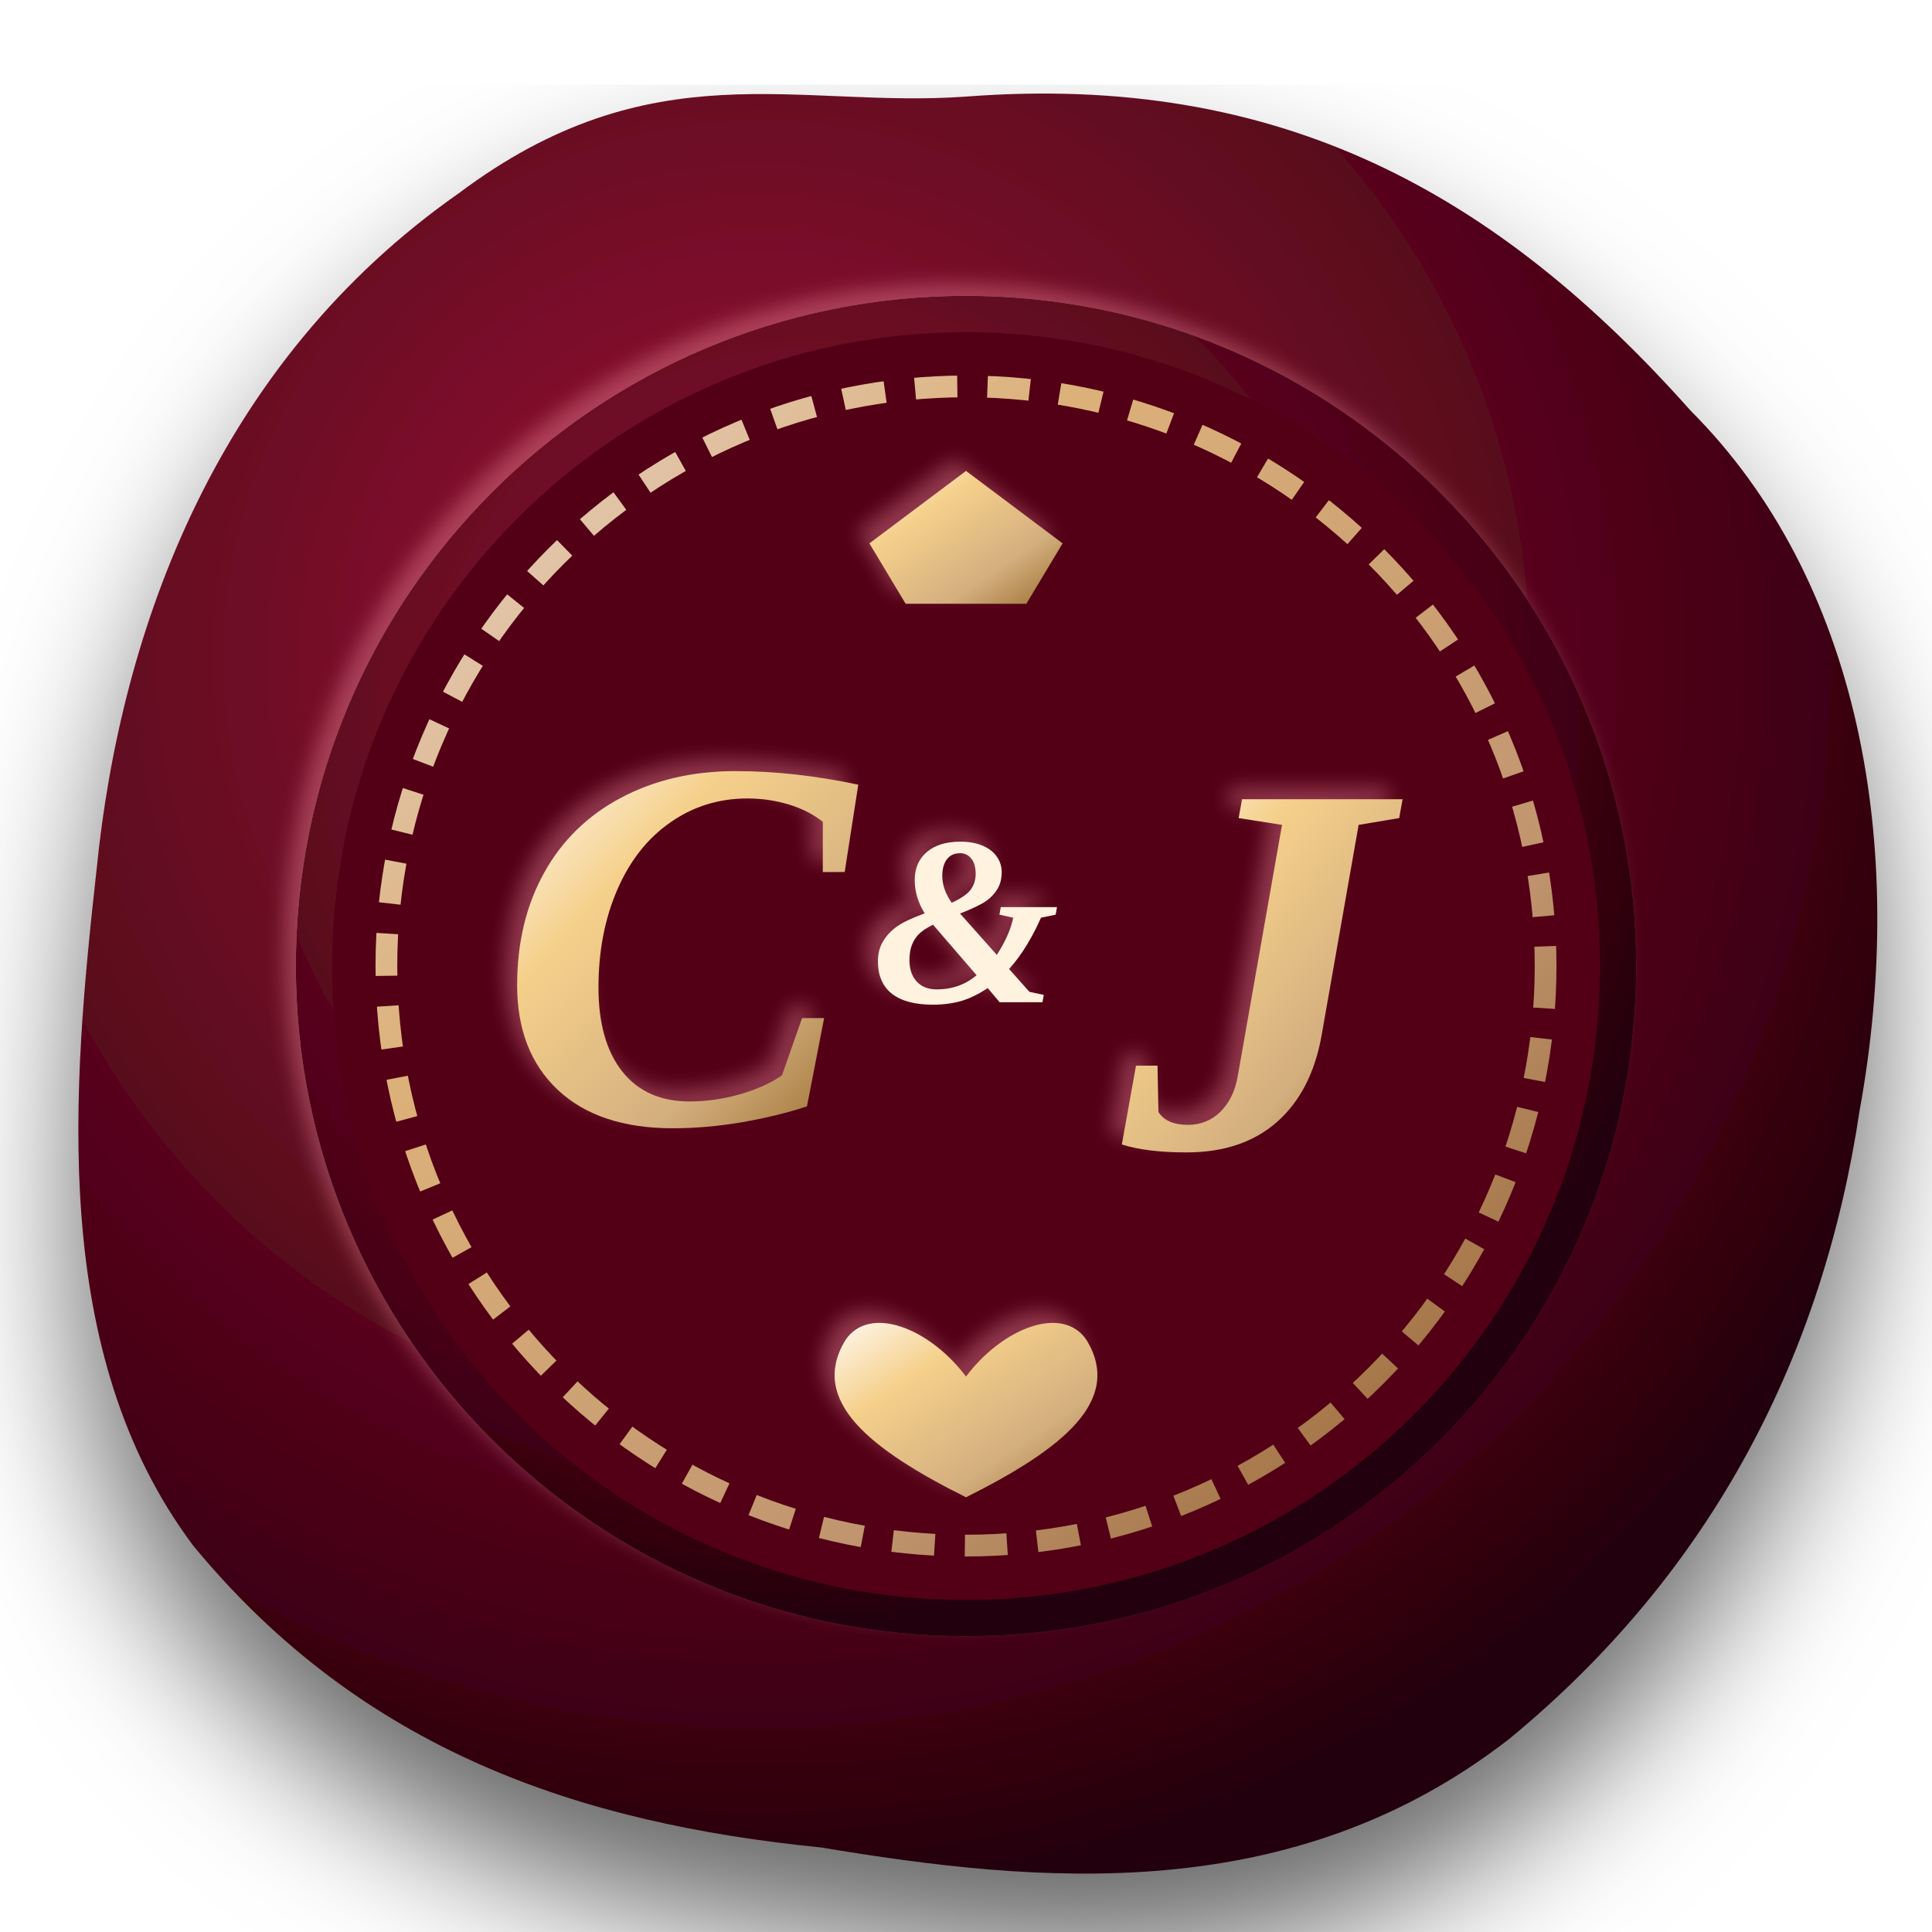
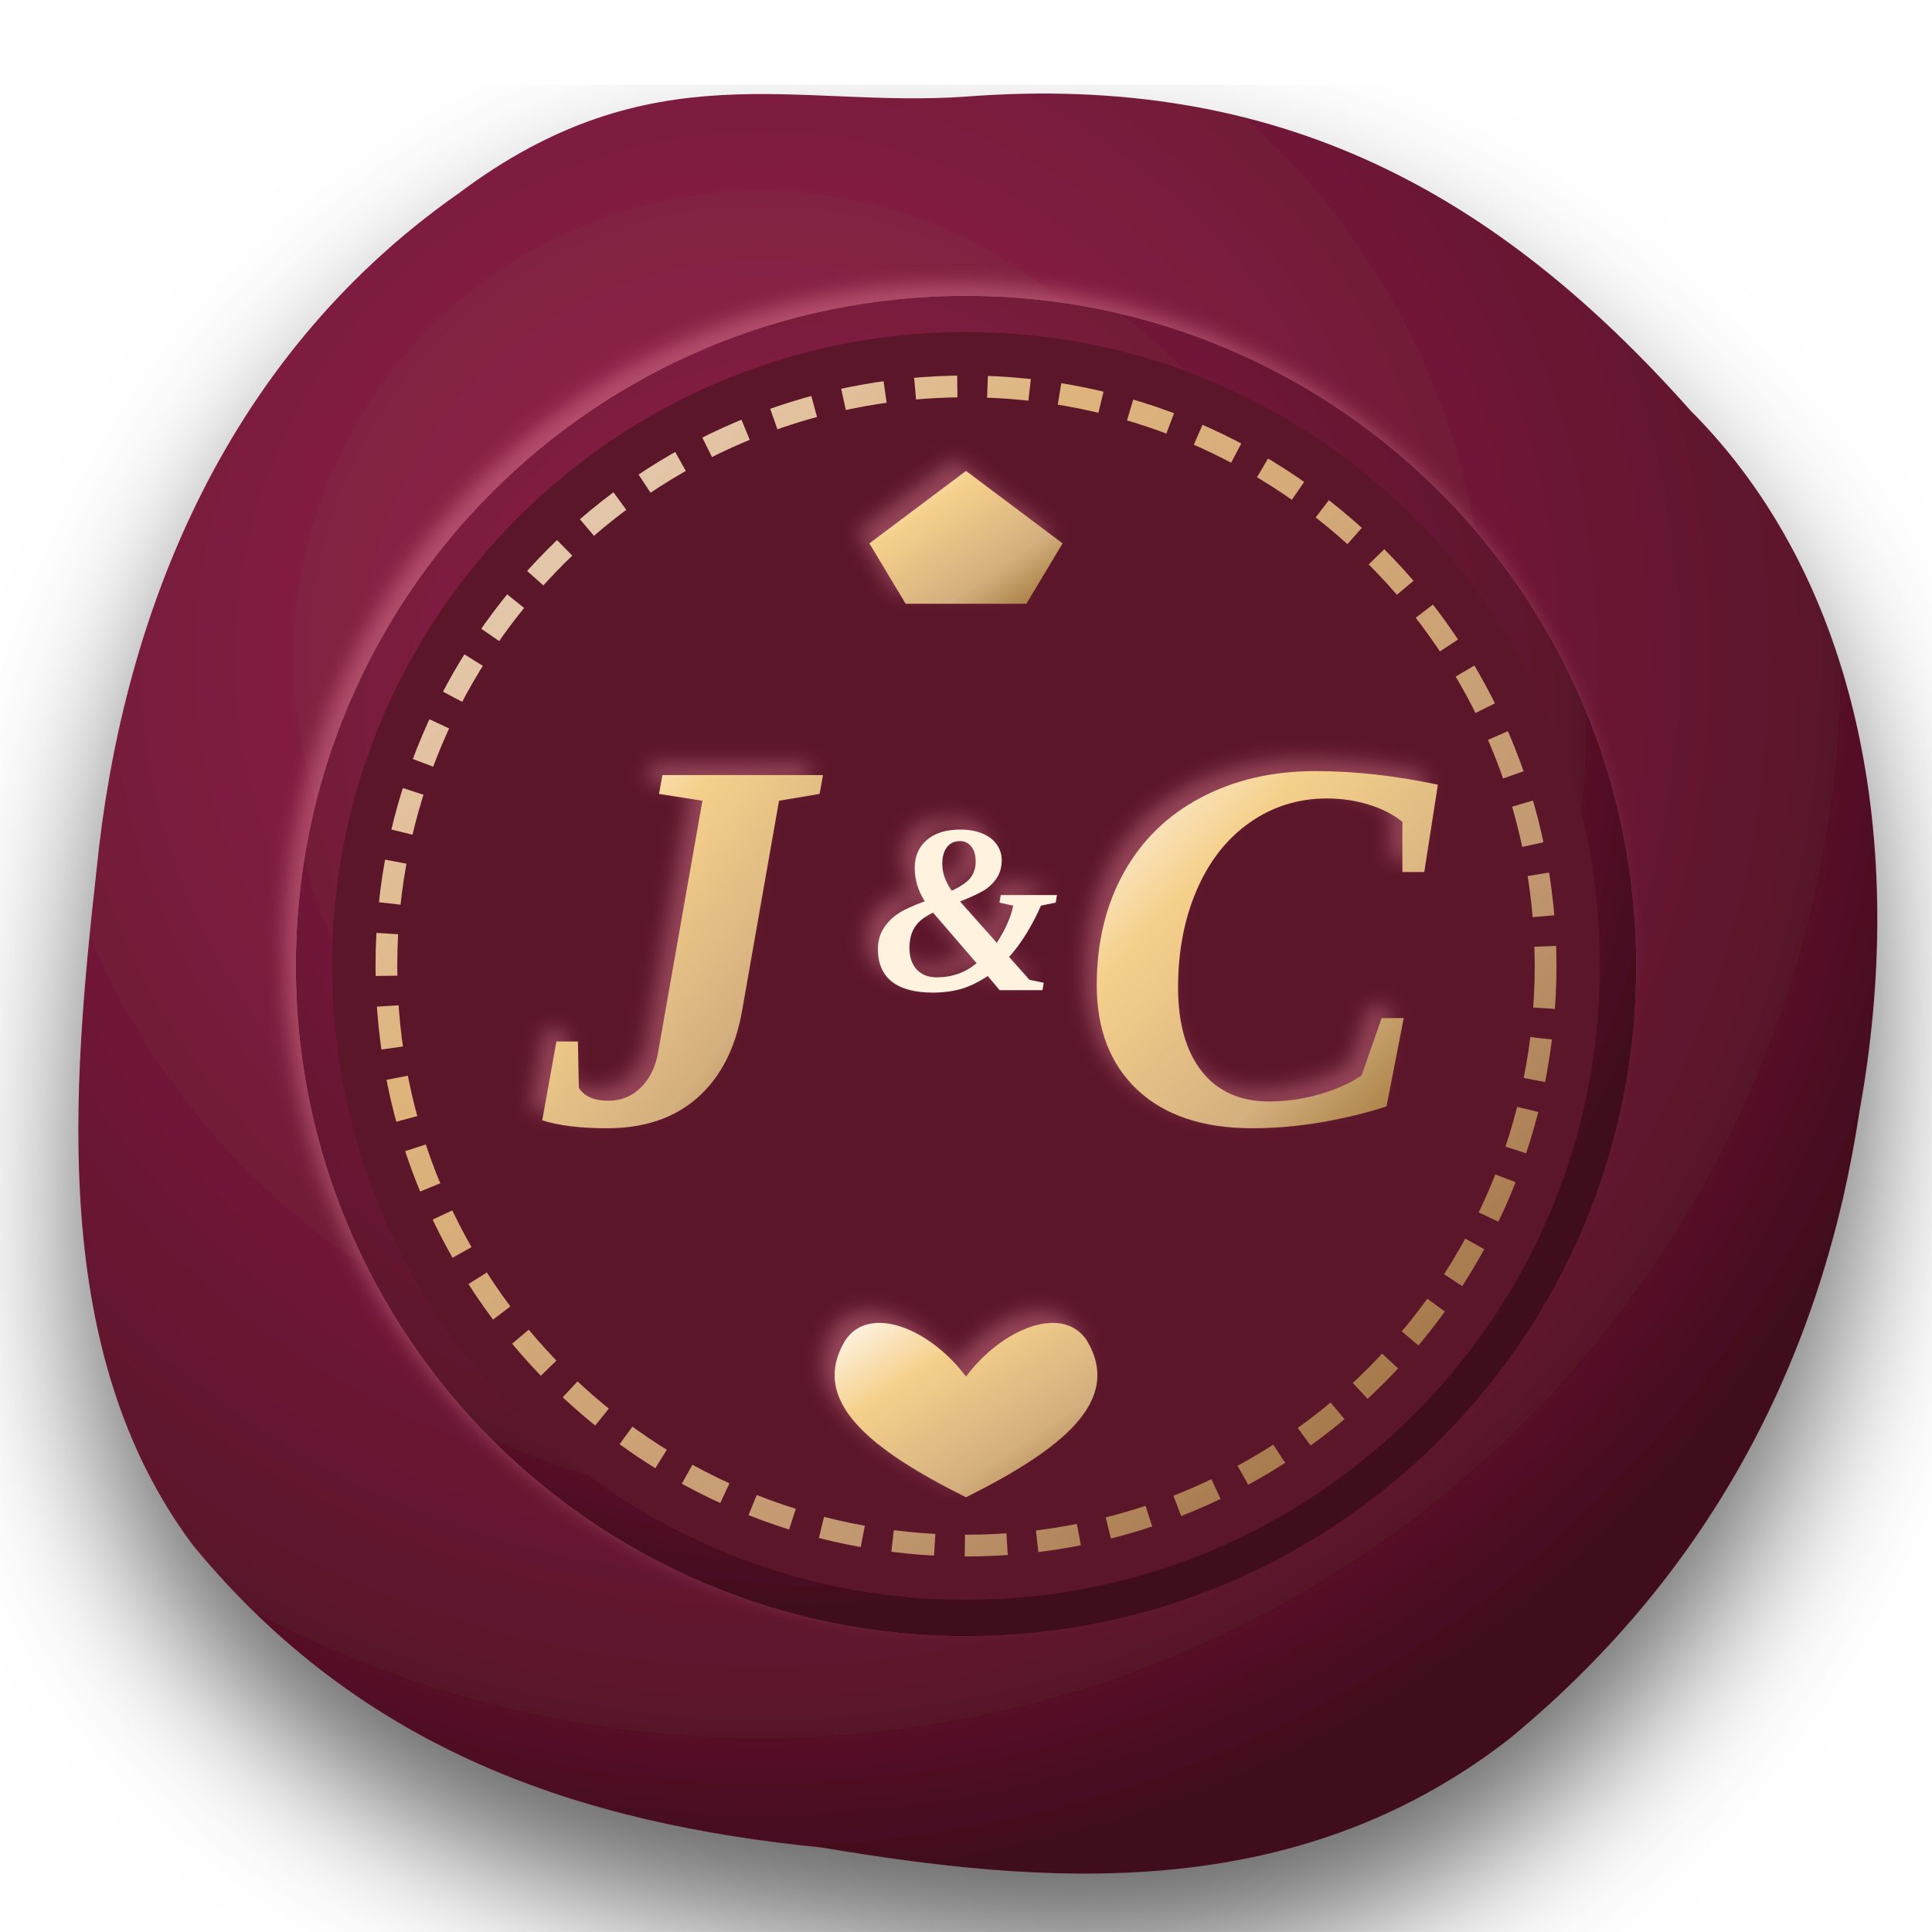
<svg xmlns="http://www.w3.org/2000/svg" viewBox="0 0 160 160" width="160" height="160">
  <defs>
    <radialGradient id="waxBase" cx="38%" cy="32%" r="68%">
-       <stop offset="0%" stop-color="#9E1837" />
-       <stop offset="45%" stop-color="#6B0A24" />
-       <stop offset="85%" stop-color="#400213" />
-       <stop offset="100%" stop-color="#240008" />
+       <stop offset="0%" stop-color="#9B2D4F" />
+       <stop offset="45%" stop-color="#7D1D3F" />
+       <stop offset="85%" stop-color="#5C132B" />
+       <stop offset="100%" stop-color="#3F0B1C" />
    </radialGradient>
    <linearGradient id="sealGold" x1="0%" y1="0%" x2="100%" y2="100%">
      <stop offset="0%" stop-color="#FFF8F0" />
      <stop offset="30%" stop-color="#F5D08B" />
      <stop offset="70%" stop-color="#D4AF7F" />
      <stop offset="100%" stop-color="#996E2E" />
    </linearGradient>
    <filter id="waxDrop" x="-30%" y="-30%" width="160%" height="160%">
      <feDropShadow dx="0" dy="7" stdDeviation="6" flood-color="#000000" flood-opacity="0.6" />
    </filter>
    <filter id="emboss" x="-20%" y="-20%" width="140%" height="140%">
      <feDropShadow dx="1.2" dy="1.2" stdDeviation="0.8" flood-color="#000000" flood-opacity="0.85" />
      <feDropShadow dx="-1" dy="-1" stdDeviation="0.8" flood-color="#FF9EAF" flood-opacity="0.35" />
    </filter>
  </defs>
  <path d="M 80 8             C 106 6, 124 16, 140 34             C 154 48, 158 70, 154 92             C 151 112, 142 130, 125 144             C 107 158, 86 156, 68 153             C 48 151, 30 145, 16 128             C 4 112, 6 90, 8 72             C 10 52, 18 30, 38 16             C 54 4, 66 9, 80 8 Z" fill="url(#waxBase)" filter="url(#waxDrop)" />
-   <circle cx="80" cy="80" r="54" fill="#520619" stroke="url(#waxBase)" stroke-width="3" filter="url(#emboss)" />
+   <circle cx="80" cy="80" r="54" fill="#5C132B" stroke="url(#waxBase)" stroke-width="3" filter="url(#emboss)" />
  <circle cx="80" cy="80" r="48" fill="none" stroke="url(#sealGold)" stroke-width="1.8" stroke-dasharray="3.5 2.5" opacity="0.85" />
  <g filter="url(#emboss)">
    <path d="M 72 45 L 80 39 L 88 45 L 85 50 L 75 50 Z" fill="url(#sealGold)" />
-     <text x="56" y="93" font-family="Georgia, 'Times New Roman', serif" font-style="italic" font-weight="bold" font-size="44" fill="url(#sealGold)" text-anchor="middle">C</text>
-     <text x="80" y="83" font-family="Georgia, 'Times New Roman', serif" font-style="italic" font-weight="bold" font-size="20" fill="#FFF2DE" text-anchor="middle">&amp;</text>
-     <text x="104" y="95" font-family="Georgia, 'Times New Roman', serif" font-style="italic" font-weight="bold" font-size="44" fill="url(#sealGold)" text-anchor="middle">J</text>
+     <text x="56" y="93" font-family="'Playfair Display', Georgia, 'Times New Roman', serif" font-style="italic" font-weight="bold" font-size="44" fill="url(#sealGold)" text-anchor="middle">J</text>
+     <text x="80" y="82" font-family="'Playfair Display', Georgia, 'Times New Roman', serif" font-style="italic" font-weight="bold" font-size="20" fill="#FFF2DE" text-anchor="middle">&amp;</text>
+     <text x="104" y="93" font-family="'Playfair Display', Georgia, 'Times New Roman', serif" font-style="italic" font-weight="bold" font-size="44" fill="url(#sealGold)" text-anchor="middle">C</text>
    <path d="M 80 114 C 77 110, 72 108, 70 111 C 67 116, 72 120, 80 124 C 88 120, 93 116, 90 111 C 88 108, 83 110, 80 114 Z" fill="url(#sealGold)" />
  </g>
</svg>
